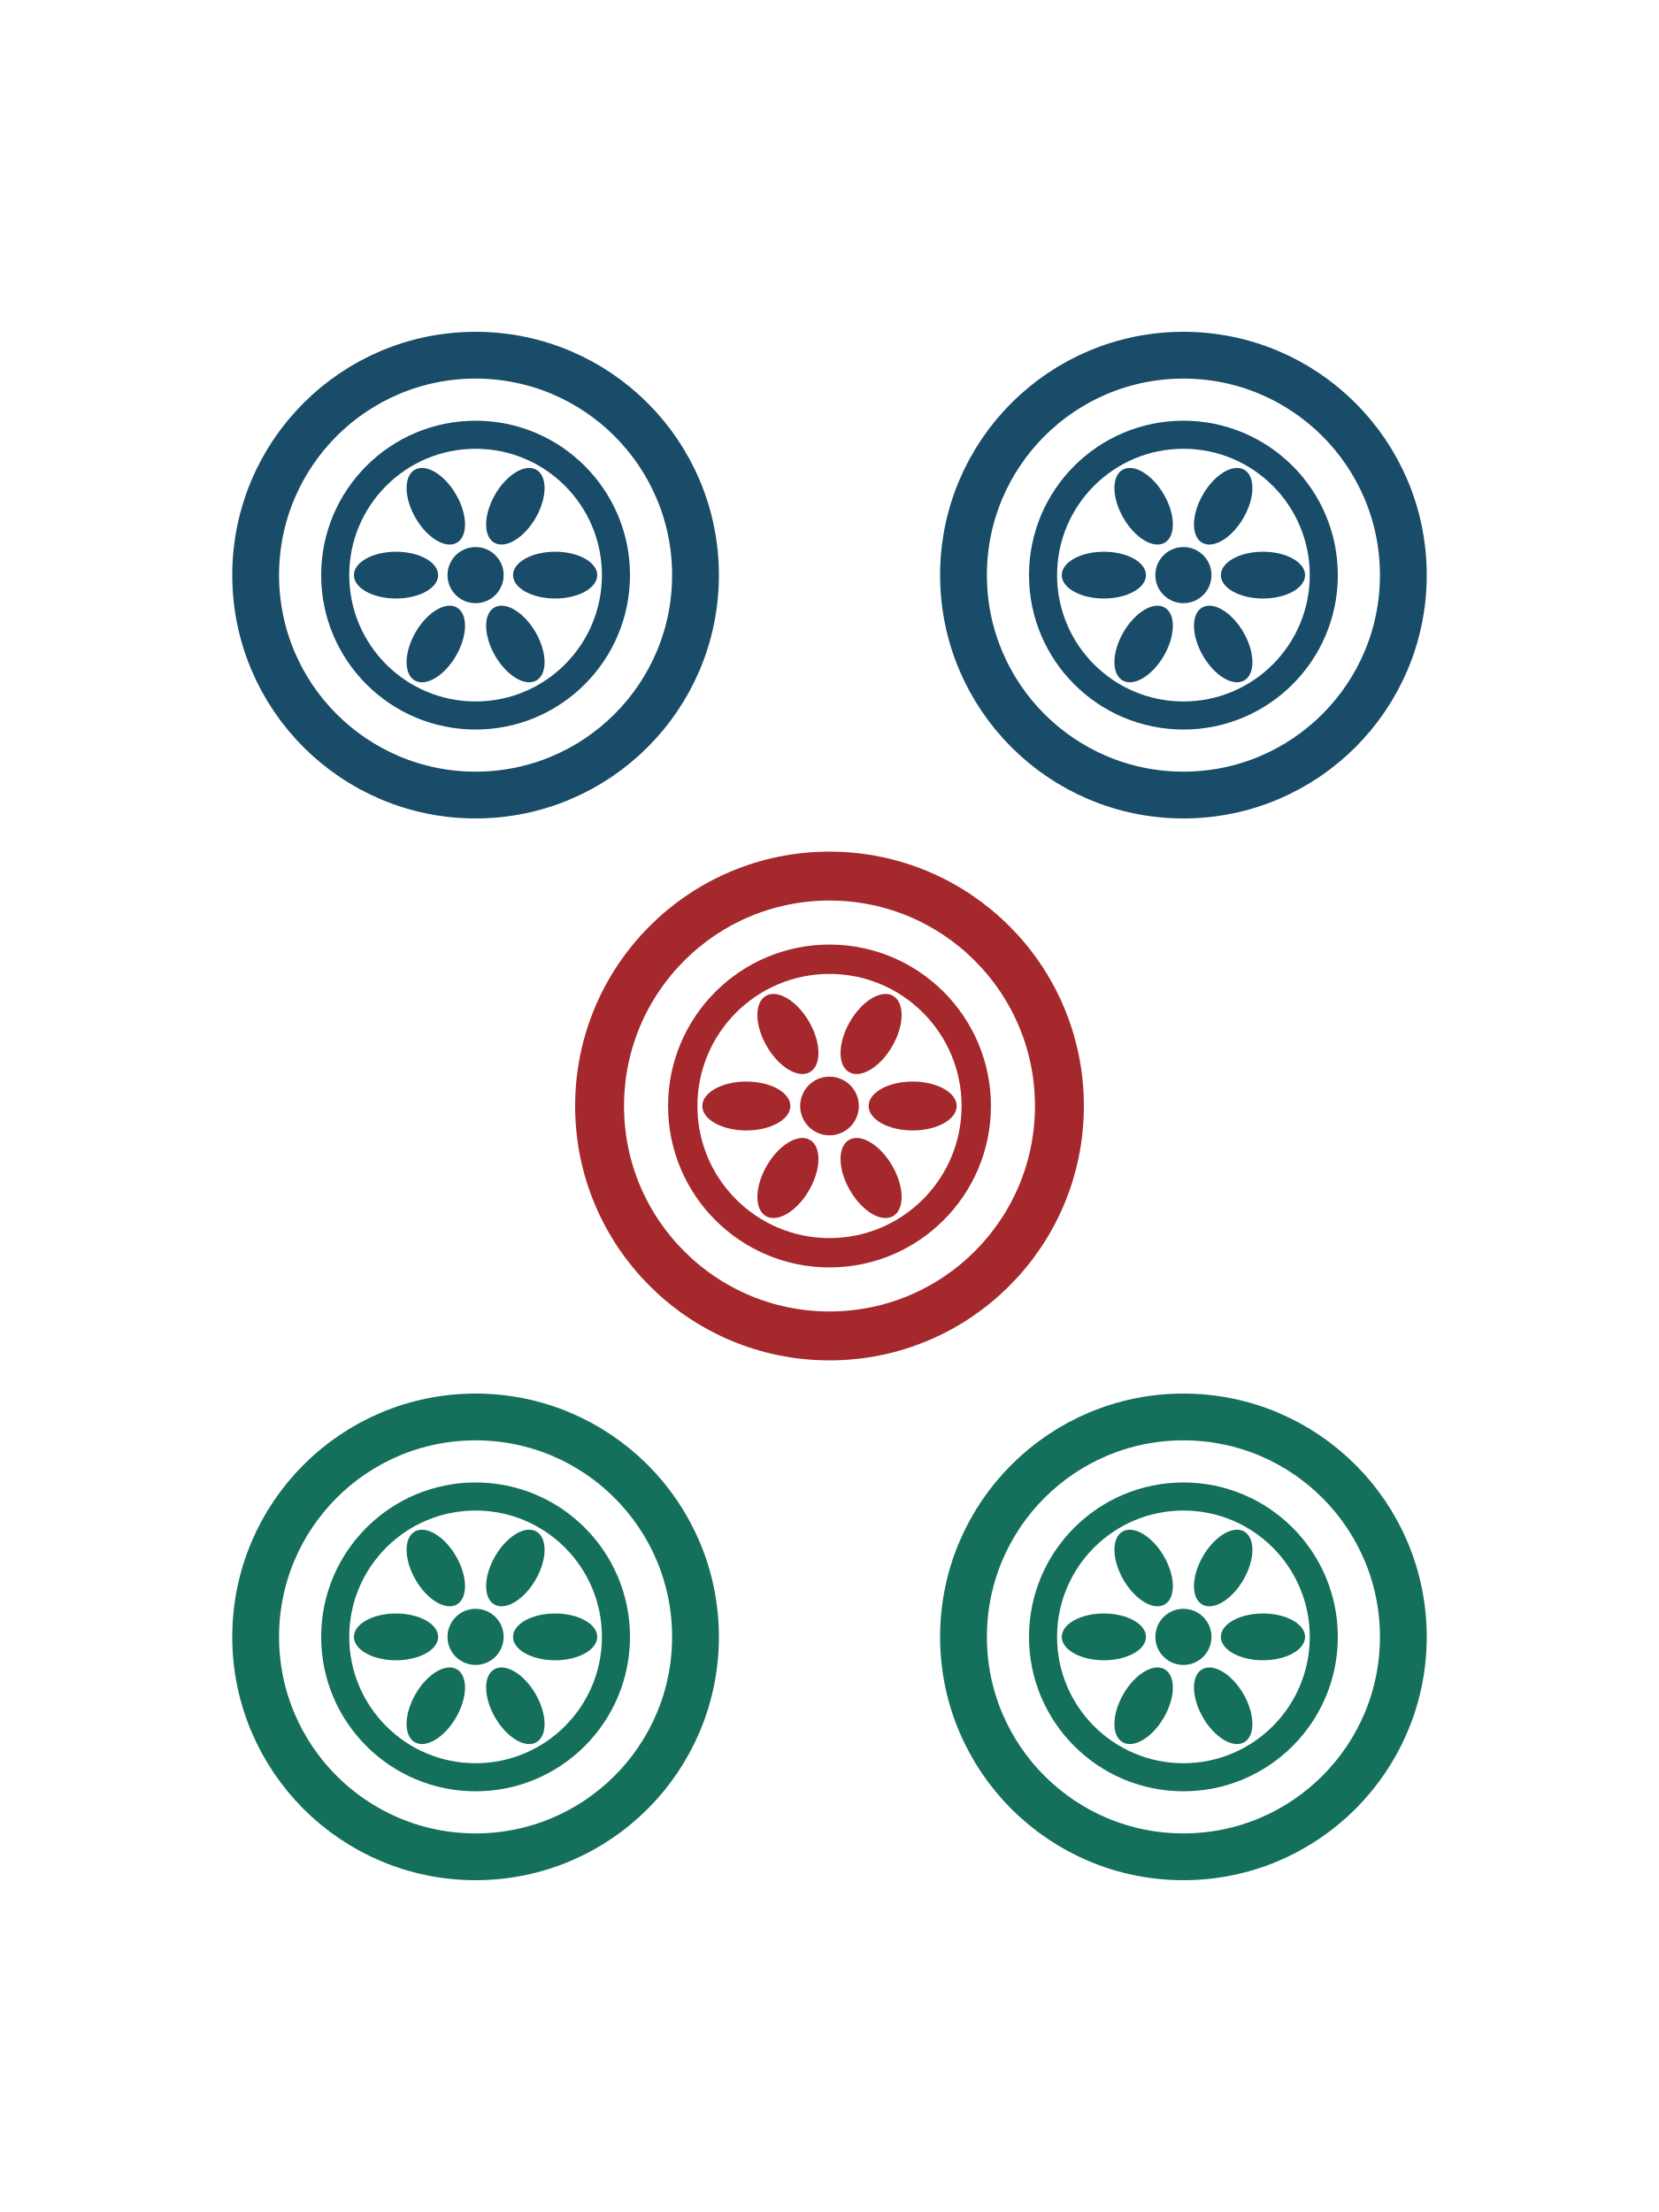
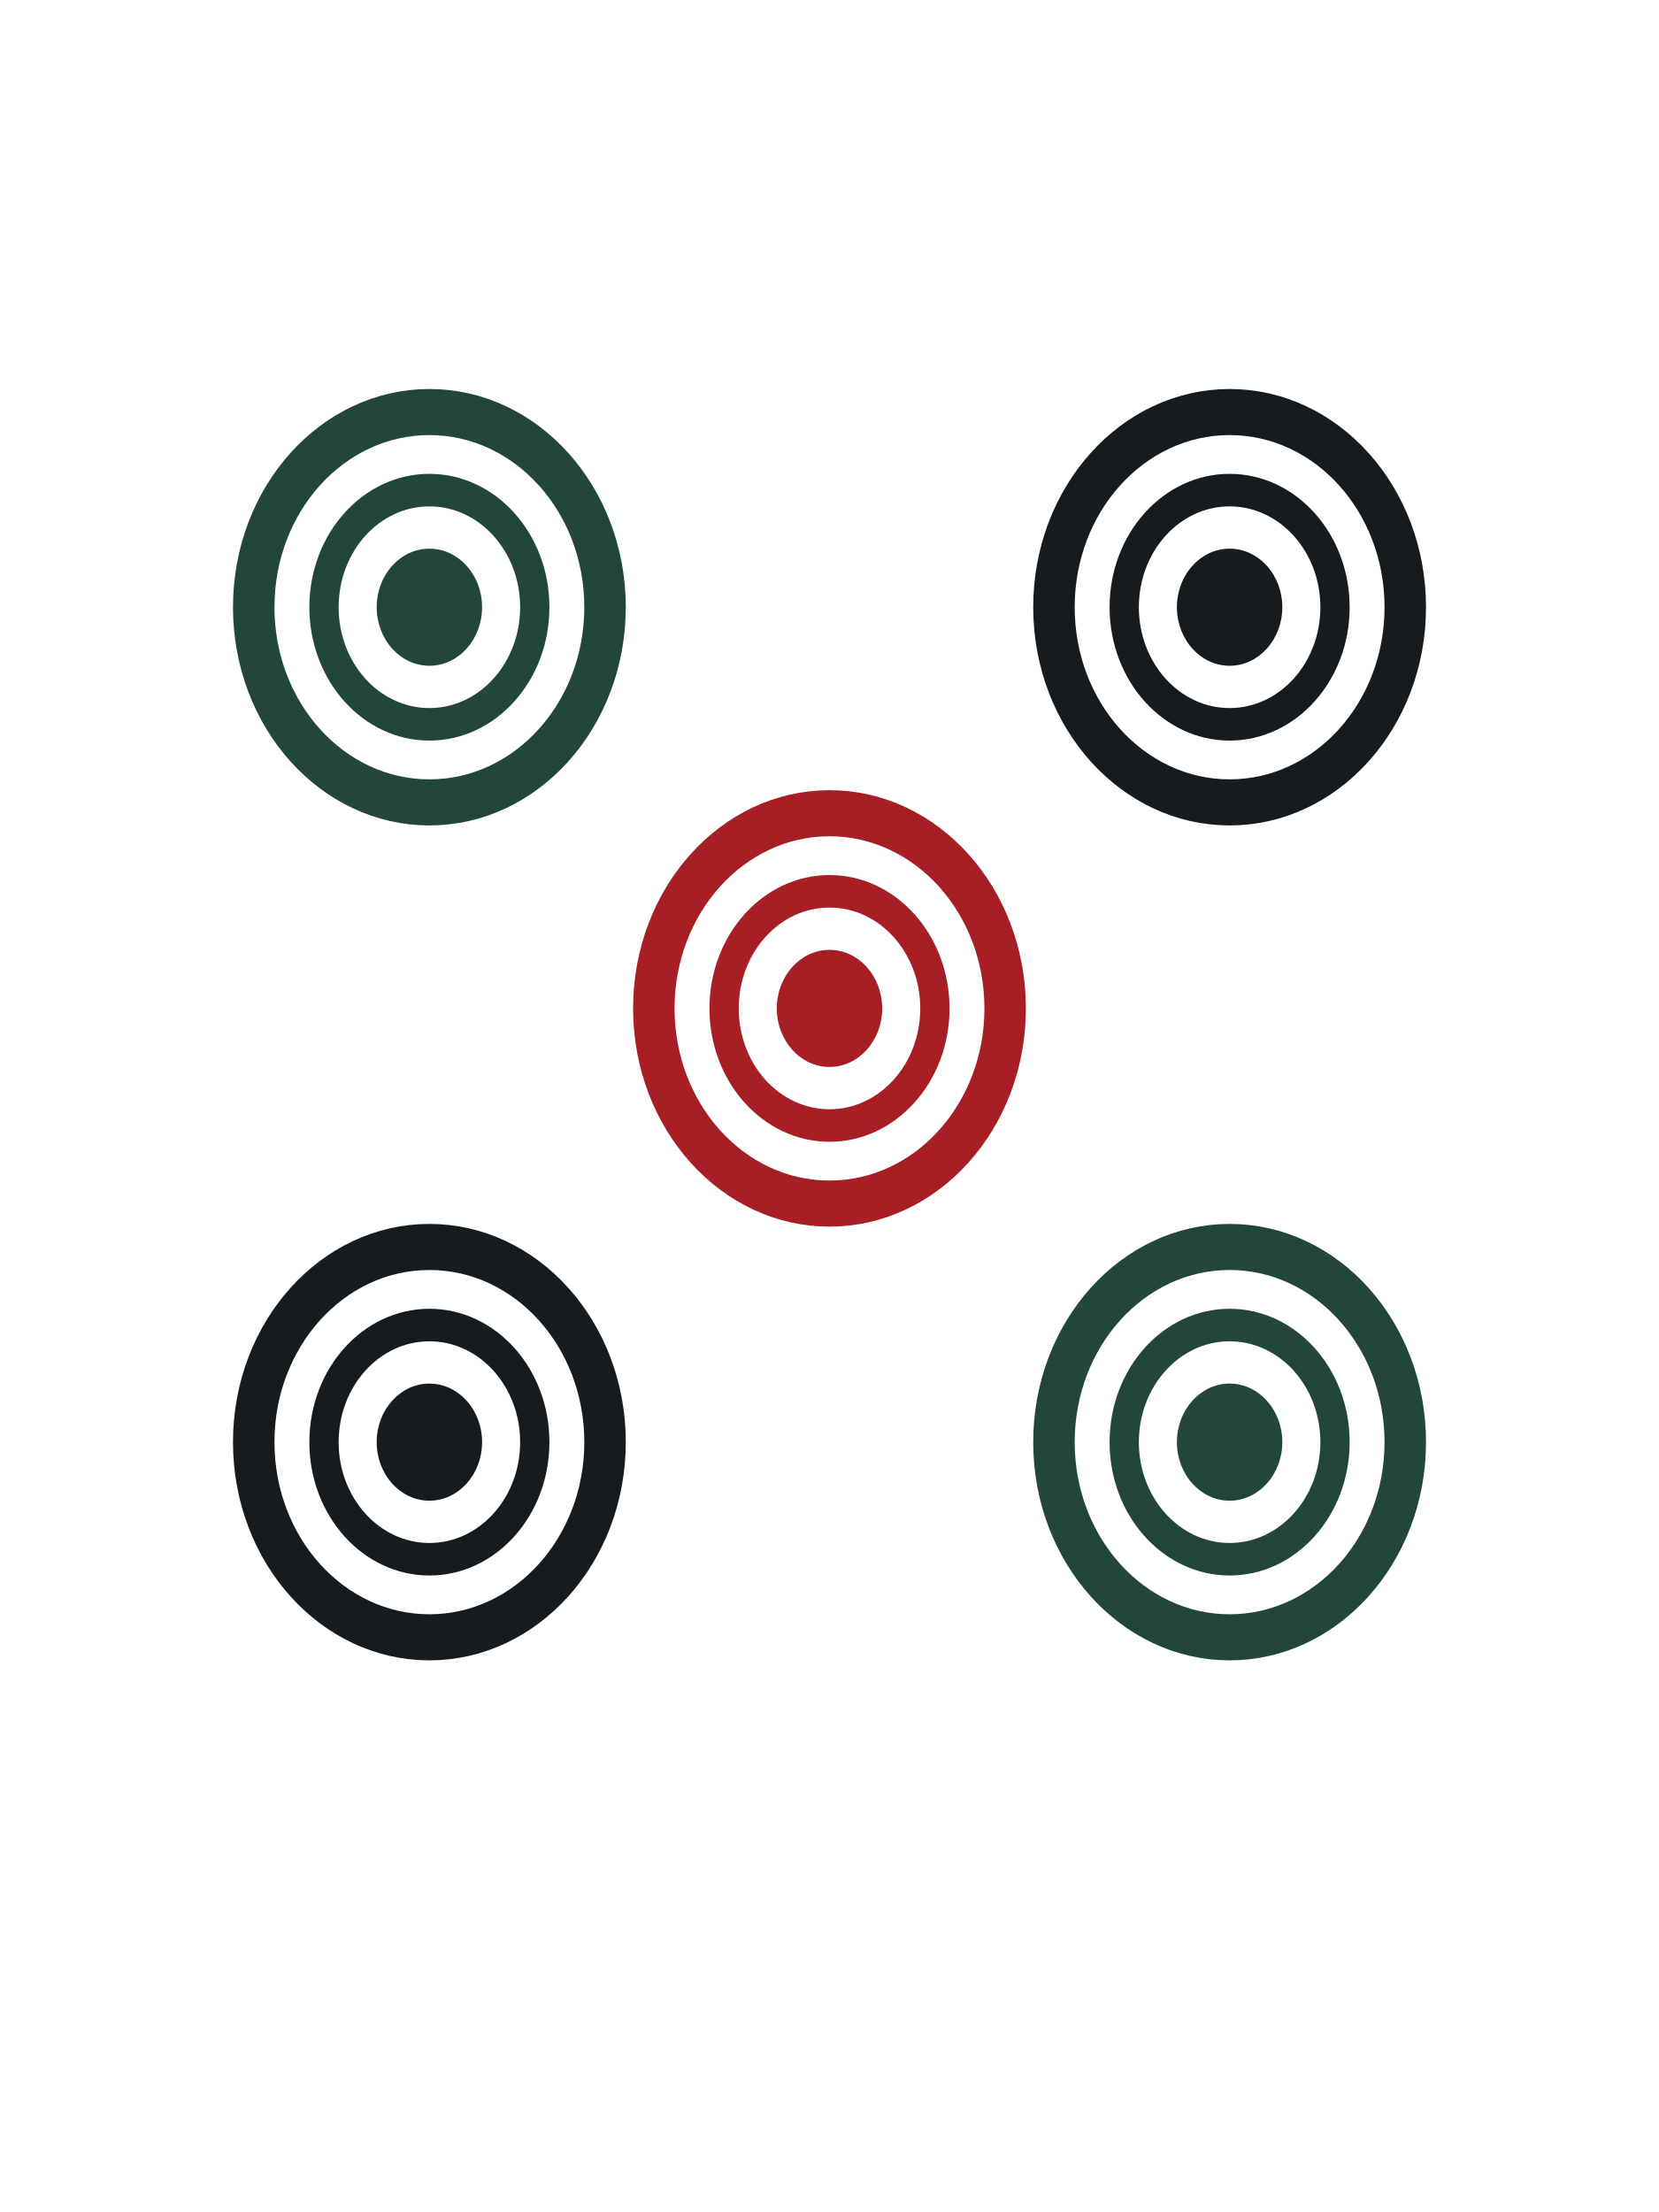
- <svg xmlns="http://www.w3.org/2000/svg" width="300" height="400" viewBox="0 0 150 200">
-   <g transform="translate(43 52) scale(0.42308)">
-     <circle cx="0" cy="0" r="47" fill="none" stroke="#194c69" stroke-width="10" />
-     <circle cx="0" cy="0" r="30" fill="none" stroke="#194c69" stroke-width="6" />
-     <ellipse cx="17.0" cy="0.0" rx="9" ry="5" fill="#194c69" transform="rotate(0 17.0 0.0)" />
-     <ellipse cx="8.5" cy="14.72" rx="9" ry="5" fill="#194c69" transform="rotate(60 8.5 14.72)" />
-     <ellipse cx="-8.5" cy="14.72" rx="9" ry="5" fill="#194c69" transform="rotate(120 -8.5 14.72)" />
-     <ellipse cx="-17.0" cy="0.0" rx="9" ry="5" fill="#194c69" transform="rotate(180 -17.0 0.0)" />
-     <ellipse cx="-8.5" cy="-14.72" rx="9" ry="5" fill="#194c69" transform="rotate(240 -8.5 -14.72)" />
-     <ellipse cx="8.5" cy="-14.72" rx="9" ry="5" fill="#194c69" transform="rotate(300 8.5 -14.72)" />
-     <circle cx="0" cy="0" r="6" fill="#194c69" stroke="none" stroke-width="1" />
-   </g>
-   <g transform="translate(107 52) scale(0.42308)">
-     <circle cx="0" cy="0" r="47" fill="none" stroke="#194c69" stroke-width="10" />
-     <circle cx="0" cy="0" r="30" fill="none" stroke="#194c69" stroke-width="6" />
-     <ellipse cx="17.0" cy="0.0" rx="9" ry="5" fill="#194c69" transform="rotate(0 17.0 0.0)" />
-     <ellipse cx="8.5" cy="14.72" rx="9" ry="5" fill="#194c69" transform="rotate(60 8.5 14.72)" />
-     <ellipse cx="-8.5" cy="14.72" rx="9" ry="5" fill="#194c69" transform="rotate(120 -8.5 14.72)" />
-     <ellipse cx="-17.0" cy="0.0" rx="9" ry="5" fill="#194c69" transform="rotate(180 -17.0 0.0)" />
-     <ellipse cx="-8.5" cy="-14.72" rx="9" ry="5" fill="#194c69" transform="rotate(240 -8.5 -14.72)" />
-     <ellipse cx="8.5" cy="-14.72" rx="9" ry="5" fill="#194c69" transform="rotate(300 8.5 -14.72)" />
-     <circle cx="0" cy="0" r="6" fill="#194c69" stroke="none" stroke-width="1" />
-   </g>
-   <g transform="translate(75 100) scale(0.44231)">
-     <circle cx="0" cy="0" r="47" fill="none" stroke="#a5292c" stroke-width="10" />
-     <circle cx="0" cy="0" r="30" fill="none" stroke="#a5292c" stroke-width="6" />
-     <ellipse cx="17.0" cy="0.0" rx="9" ry="5" fill="#a5292c" transform="rotate(0 17.0 0.0)" />
-     <ellipse cx="8.5" cy="14.72" rx="9" ry="5" fill="#a5292c" transform="rotate(60 8.5 14.72)" />
-     <ellipse cx="-8.5" cy="14.72" rx="9" ry="5" fill="#a5292c" transform="rotate(120 -8.5 14.72)" />
-     <ellipse cx="-17.0" cy="0.0" rx="9" ry="5" fill="#a5292c" transform="rotate(180 -17.0 0.0)" />
-     <ellipse cx="-8.5" cy="-14.72" rx="9" ry="5" fill="#a5292c" transform="rotate(240 -8.5 -14.72)" />
-     <ellipse cx="8.5" cy="-14.72" rx="9" ry="5" fill="#a5292c" transform="rotate(300 8.5 -14.72)" />
-     <circle cx="0" cy="0" r="6" fill="#a5292c" stroke="none" stroke-width="1" />
-   </g>
-   <g transform="translate(43 148) scale(0.42308)">
-     <circle cx="0" cy="0" r="47" fill="none" stroke="#14705a" stroke-width="10" />
-     <circle cx="0" cy="0" r="30" fill="none" stroke="#14705a" stroke-width="6" />
-     <ellipse cx="17.0" cy="0.0" rx="9" ry="5" fill="#14705a" transform="rotate(0 17.0 0.0)" />
-     <ellipse cx="8.5" cy="14.72" rx="9" ry="5" fill="#14705a" transform="rotate(60 8.5 14.72)" />
-     <ellipse cx="-8.5" cy="14.72" rx="9" ry="5" fill="#14705a" transform="rotate(120 -8.5 14.72)" />
-     <ellipse cx="-17.0" cy="0.0" rx="9" ry="5" fill="#14705a" transform="rotate(180 -17.0 0.0)" />
-     <ellipse cx="-8.5" cy="-14.72" rx="9" ry="5" fill="#14705a" transform="rotate(240 -8.5 -14.72)" />
-     <ellipse cx="8.5" cy="-14.72" rx="9" ry="5" fill="#14705a" transform="rotate(300 8.5 -14.72)" />
-     <circle cx="0" cy="0" r="6" fill="#14705a" stroke="none" stroke-width="1" />
-   </g>
-   <g transform="translate(107 148) scale(0.42308)">
-     <circle cx="0" cy="0" r="47" fill="none" stroke="#14705a" stroke-width="10" />
-     <circle cx="0" cy="0" r="30" fill="none" stroke="#14705a" stroke-width="6" />
-     <ellipse cx="17.0" cy="0.0" rx="9" ry="5" fill="#14705a" transform="rotate(0 17.0 0.0)" />
-     <ellipse cx="8.5" cy="14.72" rx="9" ry="5" fill="#14705a" transform="rotate(60 8.5 14.72)" />
-     <ellipse cx="-8.5" cy="14.72" rx="9" ry="5" fill="#14705a" transform="rotate(120 -8.5 14.72)" />
-     <ellipse cx="-17.0" cy="0.0" rx="9" ry="5" fill="#14705a" transform="rotate(180 -17.0 0.0)" />
-     <ellipse cx="-8.5" cy="-14.72" rx="9" ry="5" fill="#14705a" transform="rotate(240 -8.5 -14.72)" />
-     <ellipse cx="8.5" cy="-14.72" rx="9" ry="5" fill="#14705a" transform="rotate(300 8.5 -14.72)" />
-     <circle cx="0" cy="0" r="6" fill="#14705a" stroke="none" stroke-width="1" />
-   </g>
+ <svg xmlns="http://www.w3.org/2000/svg" width="300" height="400" viewBox="0 0 170 204" preserveAspectRatio="none">
+   <circle cx="44" cy="56" r="18" fill="none" stroke="#22463a" stroke-width="4.25" />
+   <circle cx="44" cy="56" r="10.8" fill="none" stroke="#22463a" stroke-width="3" />
+   <circle cx="44" cy="56" r="5.4" fill="#22463a" />
+   <circle cx="126" cy="56" r="18" fill="none" stroke="#181b1d" stroke-width="4.25" />
+   <circle cx="126" cy="56" r="10.8" fill="none" stroke="#181b1d" stroke-width="3" />
+   <circle cx="126" cy="56" r="5.4" fill="#181b1d" />
+   <circle cx="85" cy="93" r="18" fill="none" stroke="#a81e25" stroke-width="4.25" />
+   <circle cx="85" cy="93" r="10.8" fill="none" stroke="#a81e25" stroke-width="3" />
+   <circle cx="85" cy="93" r="5.4" fill="#a81e25" />
+   <circle cx="44" cy="133" r="18" fill="none" stroke="#181b1d" stroke-width="4.25" />
+   <circle cx="44" cy="133" r="10.8" fill="none" stroke="#181b1d" stroke-width="3" />
+   <circle cx="44" cy="133" r="5.4" fill="#181b1d" />
+   <circle cx="126" cy="133" r="18" fill="none" stroke="#22463a" stroke-width="4.25" />
+   <circle cx="126" cy="133" r="10.8" fill="none" stroke="#22463a" stroke-width="3" />
+   <circle cx="126" cy="133" r="5.4" fill="#22463a" />
</svg>
